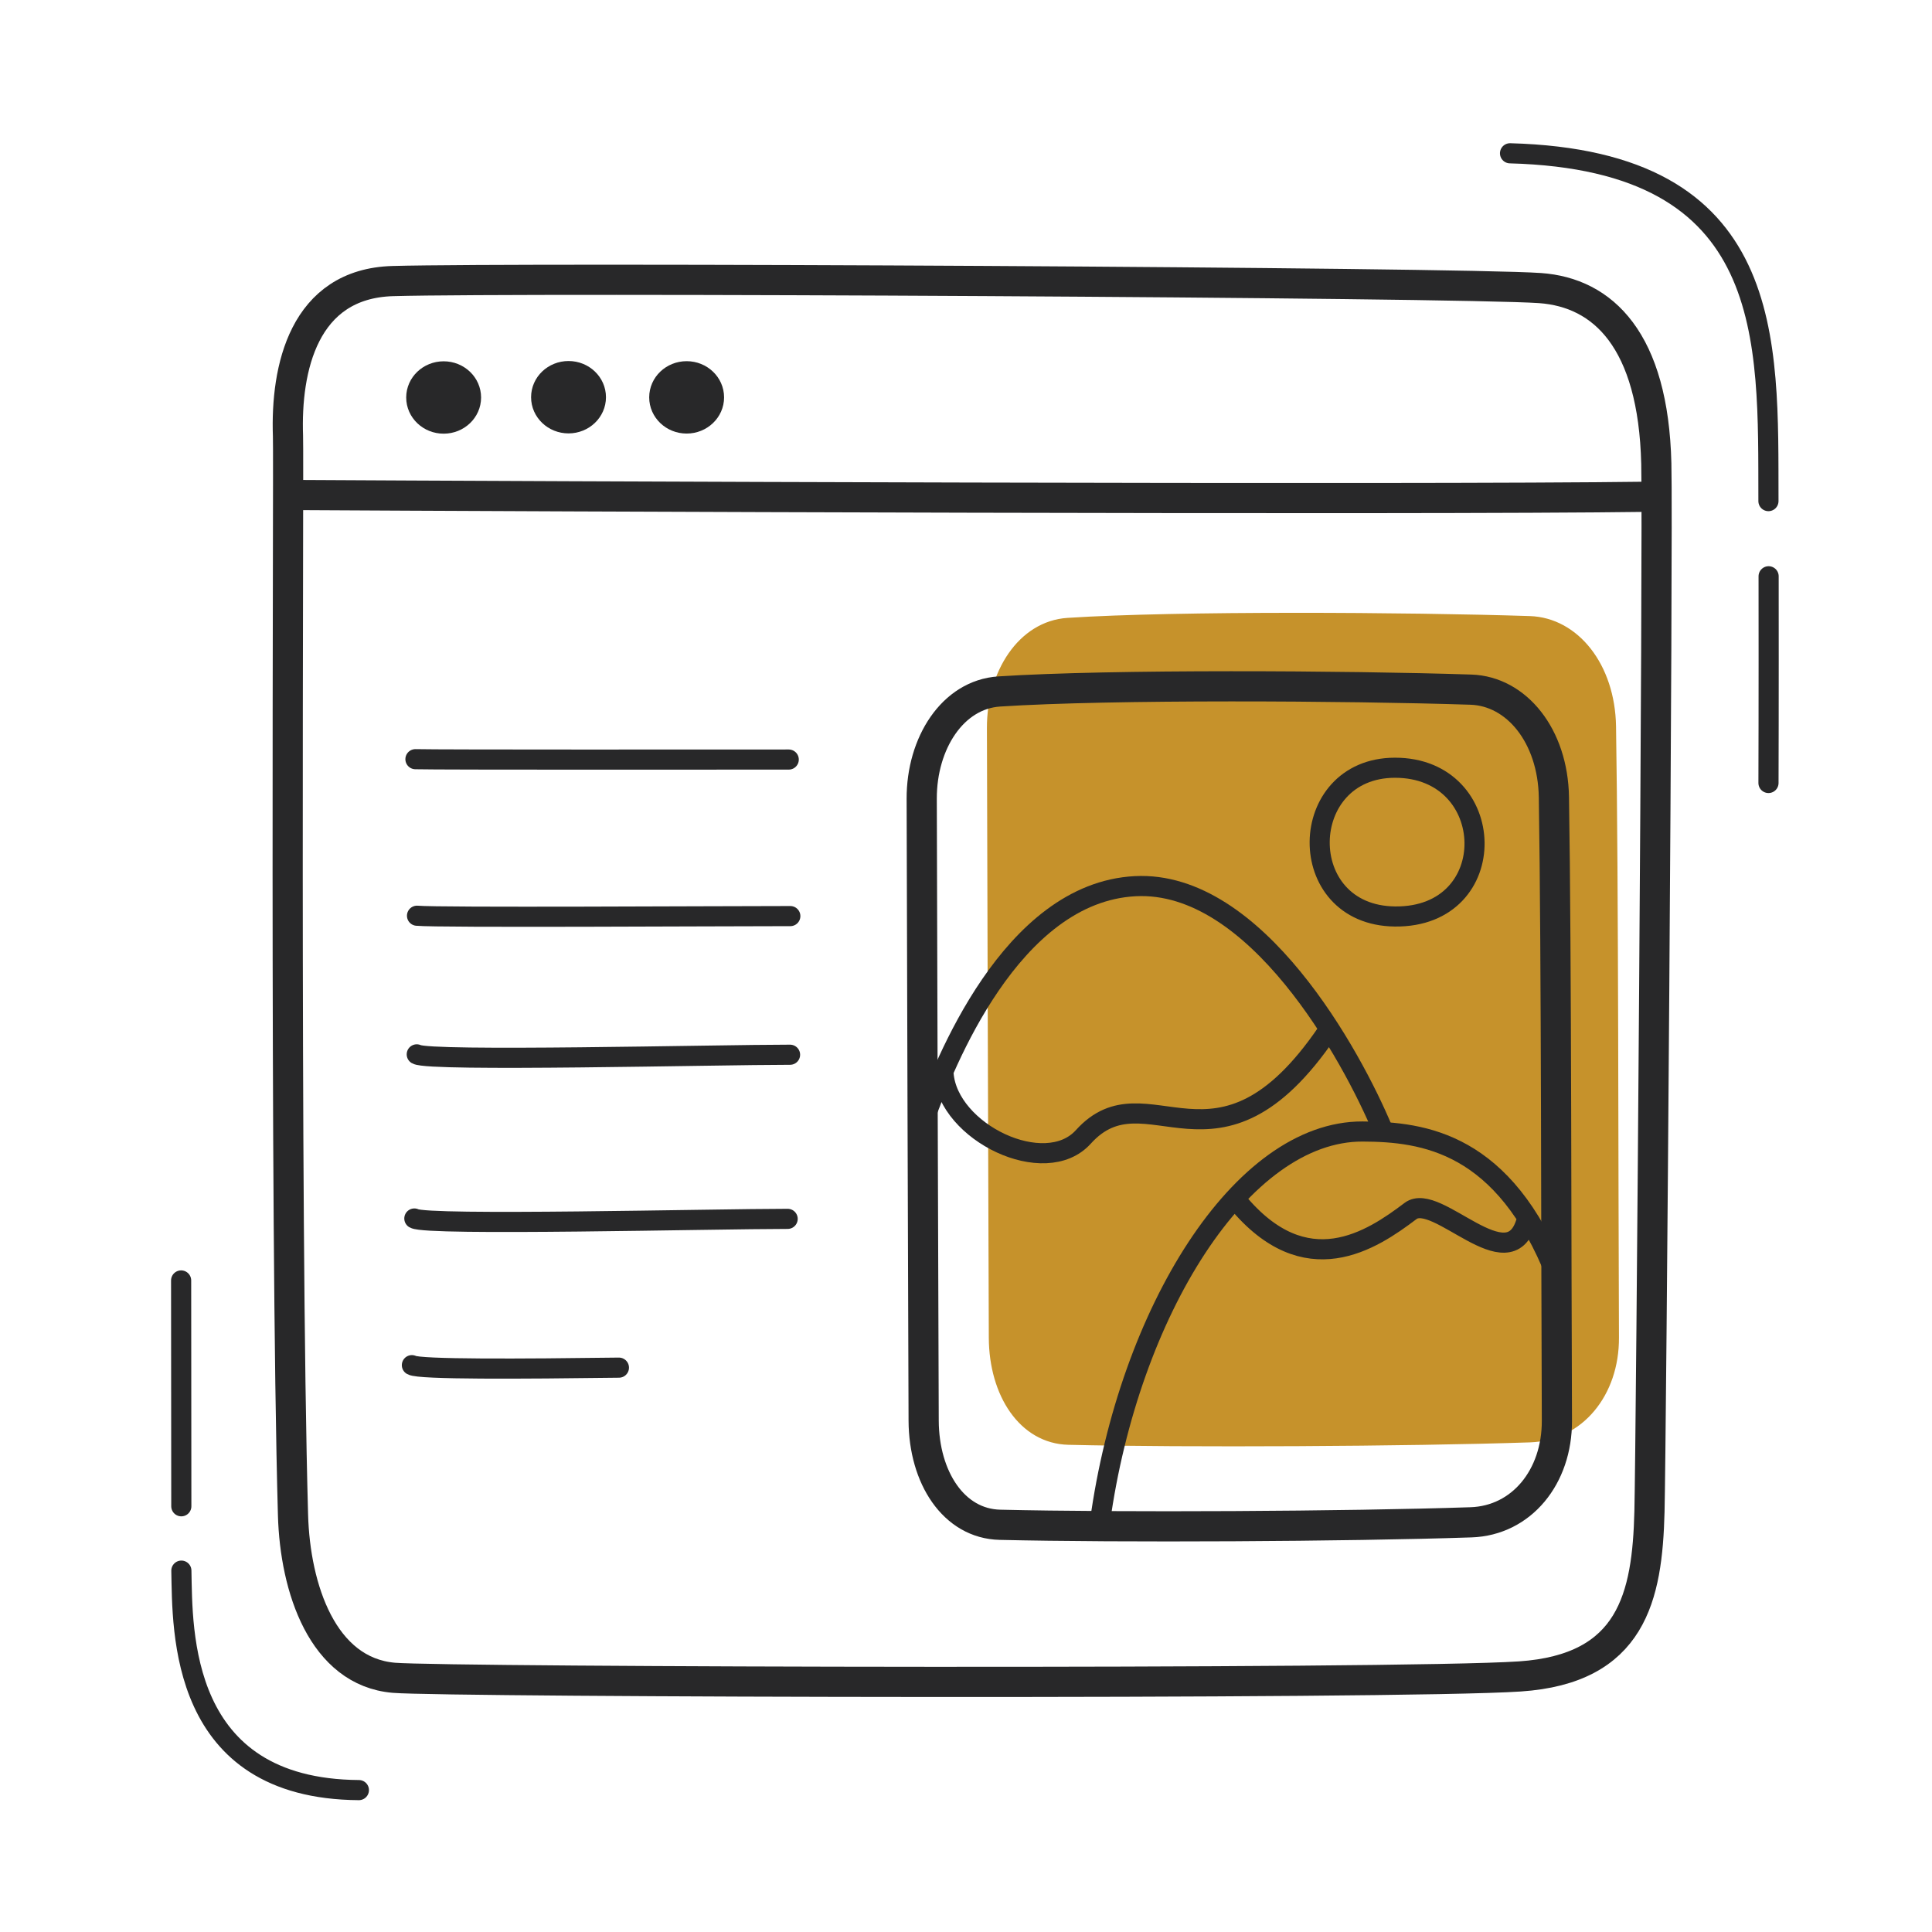
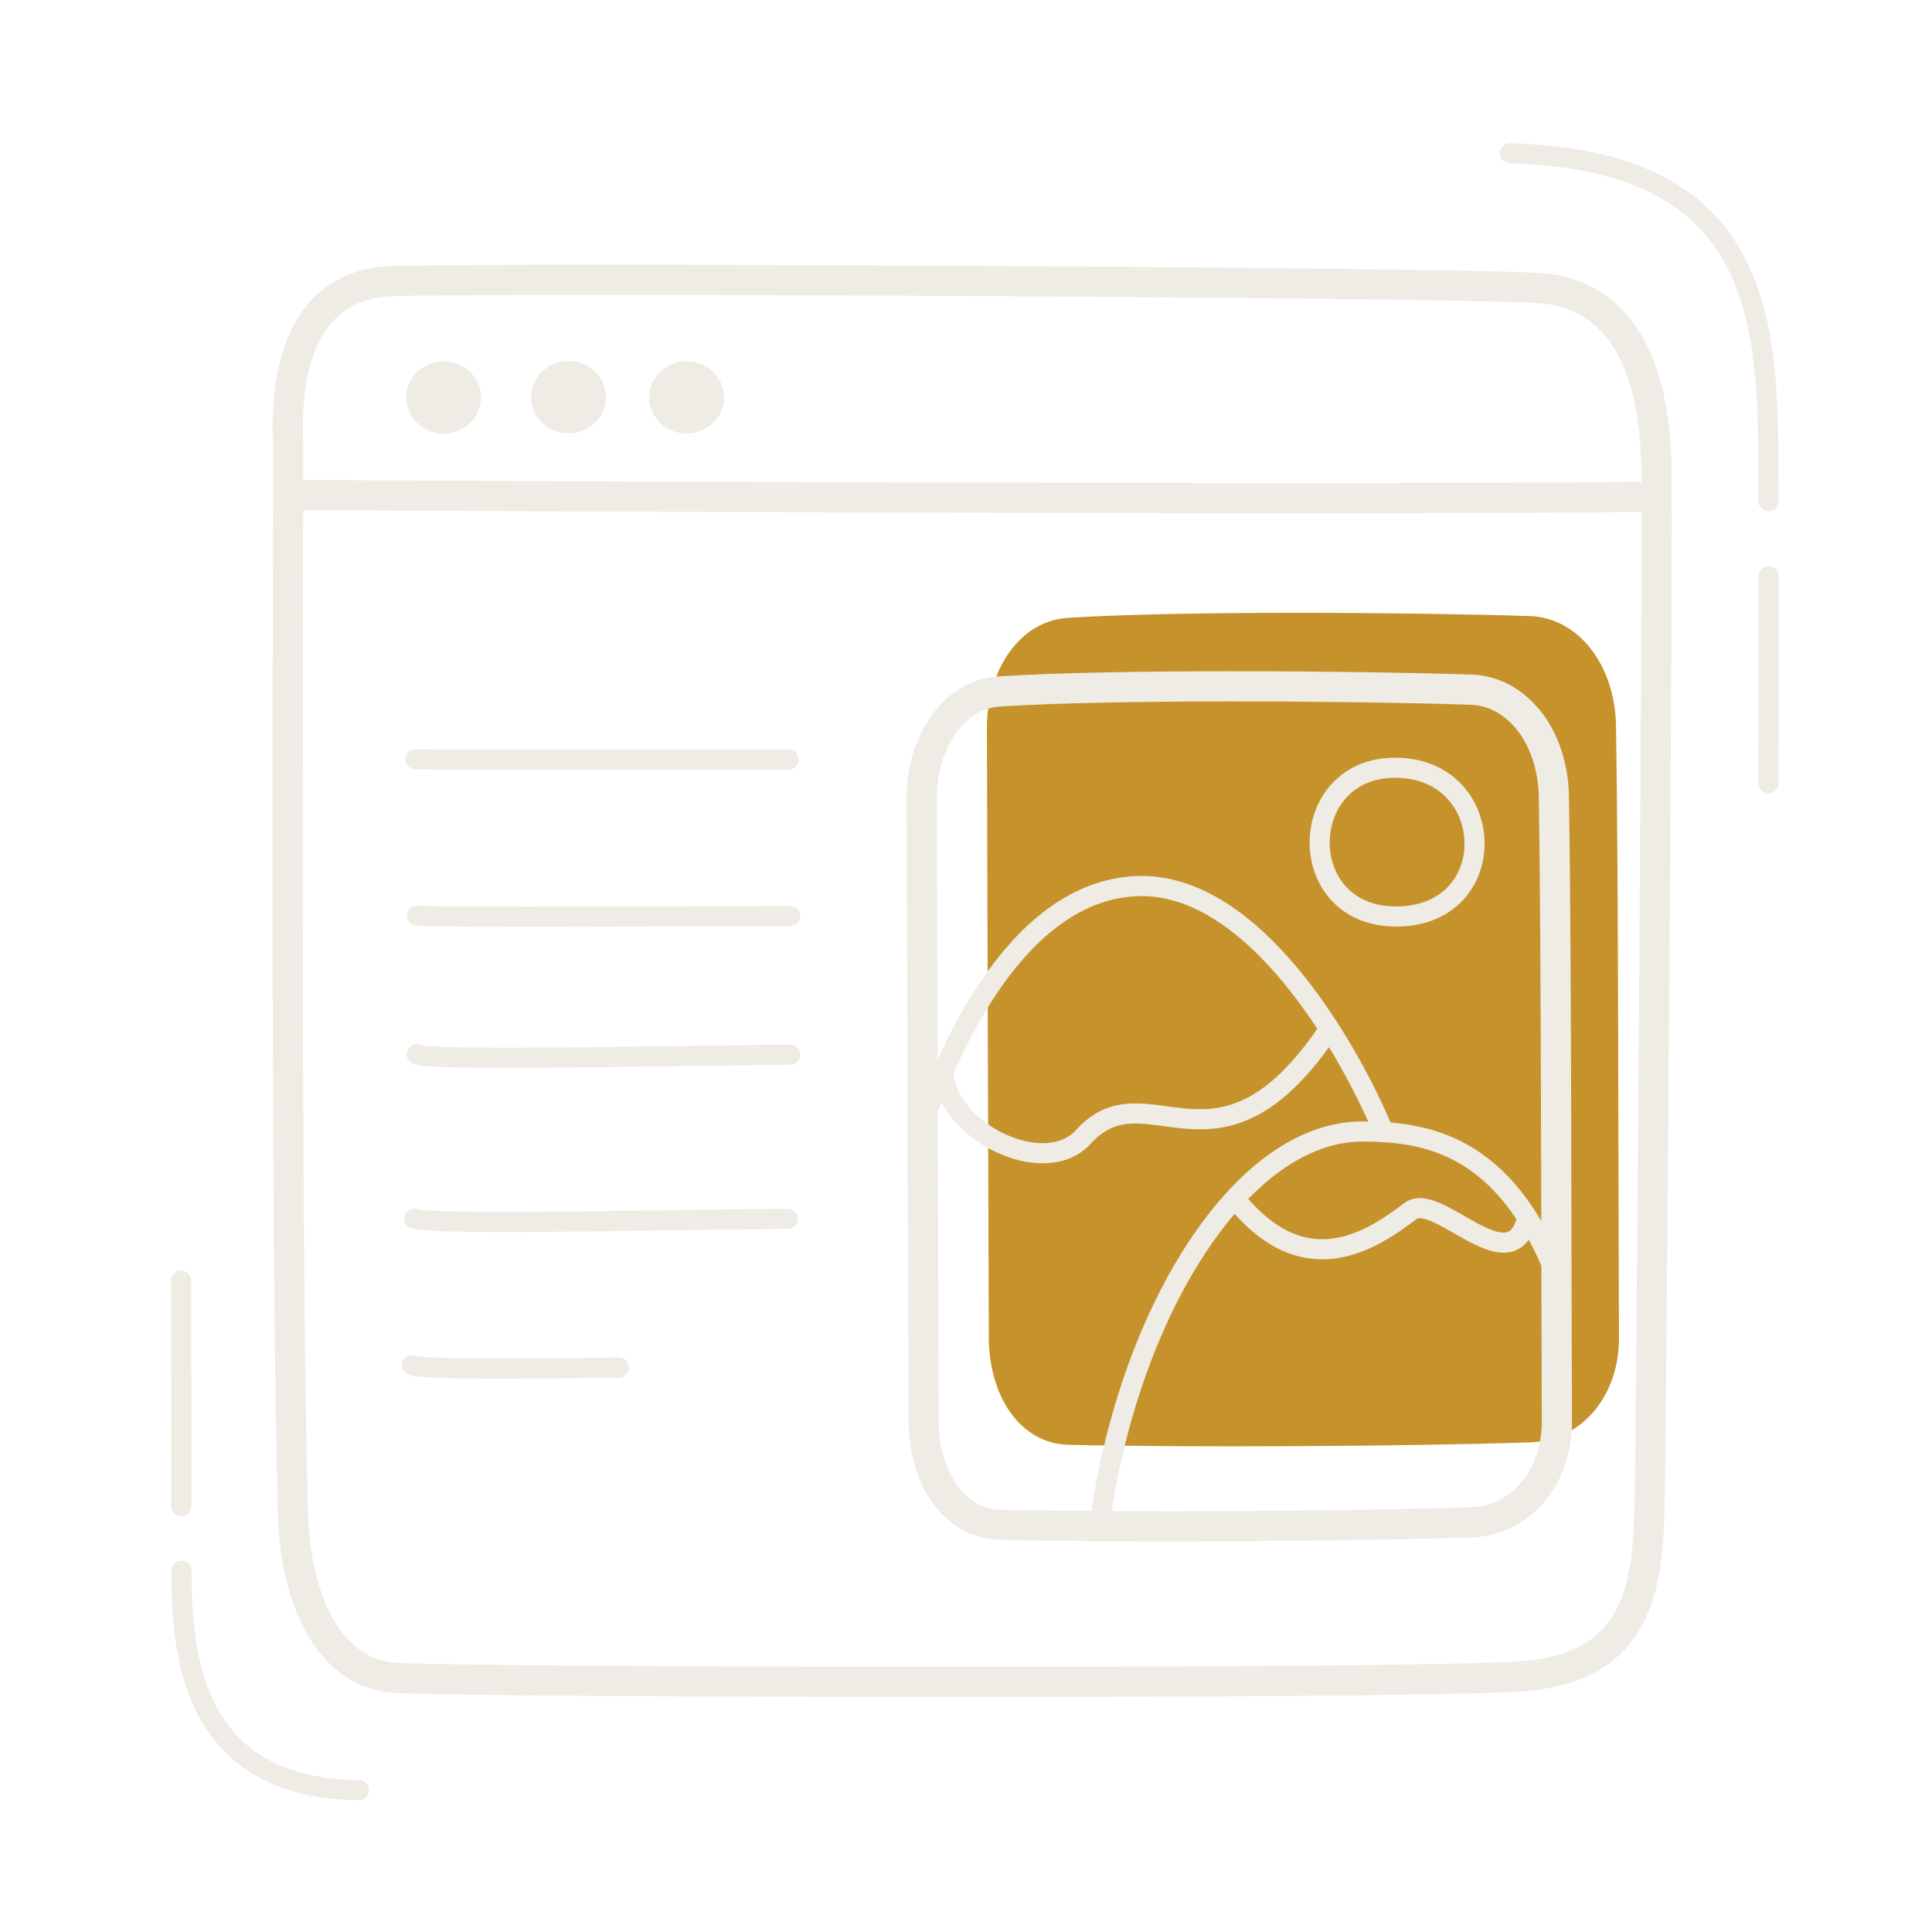
<svg xmlns="http://www.w3.org/2000/svg" xmlns:xlink="http://www.w3.org/1999/xlink" width="192" height="192" style="width:100%;height:100%;transform:translate3d(0,0,0);content-visibility:visible" viewBox="0 0 192 192">
  <defs>
    <clipPath id="e">
      <path d="M0 0h192v192H0z" />
    </clipPath>
    <clipPath id="l">
      <path d="M0 0h192v192H0z" />
    </clipPath>
    <clipPath id="f">
      <path d="M0 0h192v192H0z" />
    </clipPath>
    <clipPath id="i">
      <path d="M0 0h192v192H0z" />
    </clipPath>
    <clipPath id="h">
      <path d="M0 0h192v192H0z" />
    </clipPath>
    <mask id="n" mask-type="alpha">
      <use xlink:href="#a" />
    </mask>
    <mask id="m" mask-type="alpha">
      <use xlink:href="#b" />
    </mask>
    <mask id="k" mask-type="alpha">
      <use xlink:href="#c" />
    </mask>
    <mask id="g" mask-type="alpha">
      <use xlink:href="#d" />
    </mask>
    <g id="a" style="display:none">
      <path class="primary" />
      <path fill-opacity="0" stroke-linecap="round" stroke-linejoin="round" class="primary" />
    </g>
    <g id="b" style="display:none">
      <path />
      <path />
      <path />
      <path />
      <path />
      <path />
      <path />
      <path />
      <path />
      <path />
    </g>
    <g id="c" style="display:block">
-       <path fill="#282829" d="M164.63 49.5c.044 18.296-.552 94.314-.708 100.714-.209 8.516-1.76 15.64-12.887 16.389-12.143.819-106.664.582-111.899.133-7.077-.606-9.813-8.89-10.017-16.17-.712-25.4-.51-82.661-.488-101.316 27.869.125 105.494.75 135.999.25" class="primary" />
-       <path fill-opacity="0" stroke="#282829" stroke-linecap="round" stroke-linejoin="round" stroke-width="2.998" d="M164.63 49.5c.044 18.296-.552 94.314-.708 100.714-.209 8.516-1.76 15.64-12.887 16.389-12.143.819-106.664.582-111.899.133-7.077-.606-9.813-8.89-10.017-16.17-.712-25.4-.51-82.661-.488-101.316 27.869.125 105.494.75 135.999.25" class="primary" />
+       <path fill="#efece6" d="M164.63 49.5c.044 18.296-.552 94.314-.708 100.714-.209 8.516-1.76 15.64-12.887 16.389-12.143.819-106.664.582-111.899.133-7.077-.606-9.813-8.89-10.017-16.17-.712-25.4-.51-82.661-.488-101.316 27.869.125 105.494.75 135.999.25" class="primary" />
+       <path fill-opacity="0" stroke="#efece6" stroke-linecap="round" stroke-linejoin="round" stroke-width="2.998" d="M164.63 49.5c.044 18.296-.552 94.314-.708 100.714-.209 8.516-1.76 15.64-12.887 16.389-12.143.819-106.664.582-111.899.133-7.077-.606-9.813-8.89-10.017-16.17-.712-25.4-.51-82.661-.488-101.316 27.869.125 105.494.75 135.999.25" class="primary" />
    </g>
    <g id="d" style="display:block">
-       <path fill="#282829" d="M164.63 49.5c.044 18.296-.552 94.314-.708 100.714-.209 8.516-1.76 15.64-12.887 16.389-12.143.819-106.664.582-111.899.133-7.077-.606-9.813-8.89-10.017-16.17-.712-25.4-.51-82.661-.488-101.316 27.869.125 105.494.75 135.999.25" class="primary" />
-       <path fill-opacity="0" stroke="#282829" stroke-linecap="round" stroke-linejoin="round" stroke-width="2.998" d="M164.63 49.5c.044 18.296-.552 94.314-.708 100.714-.209 8.516-1.76 15.64-12.887 16.389-12.143.819-106.664.582-111.899.133-7.077-.606-9.813-8.89-10.017-16.17-.712-25.4-.51-82.661-.488-101.316 27.869.125 105.494.75 135.999.25" class="primary" />
+       <path fill="#efece6" d="M164.63 49.5c.044 18.296-.552 94.314-.708 100.714-.209 8.516-1.76 15.64-12.887 16.389-12.143.819-106.664.582-111.899.133-7.077-.606-9.813-8.89-10.017-16.17-.712-25.4-.51-82.661-.488-101.316 27.869.125 105.494.75 135.999.25" class="primary" />
+       <path fill-opacity="0" stroke="#efece6" stroke-linecap="round" stroke-linejoin="round" stroke-width="2.998" d="M164.63 49.5c.044 18.296-.552 94.314-.708 100.714-.209 8.516-1.76 15.64-12.887 16.389-12.143.819-106.664.582-111.899.133-7.077-.606-9.813-8.89-10.017-16.17-.712-25.4-.51-82.661-.488-101.316 27.869.125 105.494.75 135.999.25" class="primary" />
    </g>
  </defs>
  <g clip-path="url(#e)">
    <g clip-path="url(#f)" style="display:block">
      <g style="display:block">
        <path fill="#c6922b" d="M98.579 72.355c-.015-5.412 3.009-10.156 7.54-10.452 10.883-.711 33.894-.567 45.902-.178 4.459.144 7.982 4.517 8.079 10.471.252 15.551.217 45.384.291 60.738.026 5.491-3.45 9.742-8.348 9.907-12.054.406-34.32.518-45.858.242-4.489-.108-7.395-4.594-7.418-10.142-.062-15.43-.145-45.406-.188-60.586" class="secondary" />
        <path fill="none" stroke="#c6922b" stroke-linecap="round" stroke-linejoin="round" d="M98.579 72.355c-.015-5.412 3.009-10.156 7.54-10.452 10.883-.711 33.894-.567 45.902-.178 4.459.144 7.982 4.517 8.079 10.471.252 15.551.217 45.384.291 60.738.026 5.491-3.45 9.742-8.348 9.907-12.054.406-34.32.518-45.858.242-4.489-.108-7.395-4.594-7.418-10.142-.062-15.43-.145-45.406-.188-60.586" class="secondary" />
      </g>
      <g style="display:block">
-         <path fill="#282829" d="M46.811 39.502c0 1.435-1.218 2.598-2.722 2.598s-2.723-1.163-2.723-2.598 1.219-2.598 2.723-2.598 2.722 1.163 2.722 2.598" class="primary" />
-         <path fill="none" stroke="#282829" stroke-linecap="round" stroke-linejoin="round" stroke-width="1.997" d="M46.811 39.502c0 1.435-1.218 2.598-2.722 2.598s-2.723-1.163-2.723-2.598 1.219-2.598 2.723-2.598 2.722 1.163 2.722 2.598" class="primary" />
-         <path fill="#282829" d="M59.222 39.474c0 1.435-1.219 2.598-2.723 2.598s-2.722-1.163-2.722-2.598 1.218-2.598 2.722-2.598 2.723 1.163 2.723 2.598" class="primary" />
-         <path fill="none" stroke="#282829" stroke-linecap="round" stroke-linejoin="round" stroke-width="1.997" d="M59.222 39.474c0 1.435-1.219 2.598-2.723 2.598s-2.722-1.163-2.722-2.598 1.218-2.598 2.722-2.598 2.723 1.163 2.723 2.598" class="primary" />
-         <path fill="#282829" d="M70.96 39.49c0 1.435-1.219 2.598-2.723 2.598s-2.722-1.163-2.722-2.598 1.218-2.598 2.722-2.598 2.723 1.163 2.723 2.598" class="primary" />
-         <path fill="none" stroke="#282829" stroke-linecap="round" stroke-linejoin="round" stroke-width="1.997" d="M70.96 39.49c0 1.435-1.219 2.598-2.723 2.598s-2.722-1.163-2.722-2.598 1.218-2.598 2.722-2.598 2.723 1.163 2.723 2.598" class="primary" />
-         <path fill="none" stroke="#282829" stroke-linecap="round" stroke-linejoin="round" stroke-width="2.998" d="M163.83 49.368c-23.966.325-111.343-.04-134.382-.173m-.829-5.872c-.234-6.658 1.529-15.145 10.43-15.391 13.165-.366 105.836.121 113.991.696 6.286.444 11.271 5.196 11.562 17.447.181 7.629-.51 97.169-.68 104.139-.209 8.516-1.76 15.64-12.887 16.389-12.143.819-106.664.582-111.899.133-7.077-.606-9.813-8.89-10.017-16.17-.842-30.031-.406-104.598-.5-107.243" class="primary" />
+         <path fill="#efece6" d="M46.811 39.502c0 1.435-1.218 2.598-2.722 2.598s-2.723-1.163-2.723-2.598 1.219-2.598 2.723-2.598 2.722 1.163 2.722 2.598" class="primary" />
+         <path fill="none" stroke="#efece6" stroke-linecap="round" stroke-linejoin="round" stroke-width="1.997" d="M46.811 39.502c0 1.435-1.218 2.598-2.722 2.598s-2.723-1.163-2.723-2.598 1.219-2.598 2.723-2.598 2.722 1.163 2.722 2.598" class="primary" />
+         <path fill="#efece6" d="M59.222 39.474c0 1.435-1.219 2.598-2.723 2.598s-2.722-1.163-2.722-2.598 1.218-2.598 2.722-2.598 2.723 1.163 2.723 2.598" class="primary" />
+         <path fill="none" stroke="#efece6" stroke-linecap="round" stroke-linejoin="round" stroke-width="1.997" d="M59.222 39.474c0 1.435-1.219 2.598-2.723 2.598s-2.722-1.163-2.722-2.598 1.218-2.598 2.722-2.598 2.723 1.163 2.723 2.598" class="primary" />
+         <path fill="#efece6" d="M70.96 39.49c0 1.435-1.219 2.598-2.723 2.598s-2.722-1.163-2.722-2.598 1.218-2.598 2.722-2.598 2.723 1.163 2.723 2.598" class="primary" />
+         <path fill="none" stroke="#efece6" stroke-linecap="round" stroke-linejoin="round" stroke-width="1.997" d="M70.96 39.49c0 1.435-1.219 2.598-2.723 2.598s-2.722-1.163-2.722-2.598 1.218-2.598 2.722-2.598 2.723 1.163 2.723 2.598" class="primary" />
+         <path fill="none" stroke="#efece6" stroke-linecap="round" stroke-linejoin="round" stroke-width="2.998" d="M163.83 49.368c-23.966.325-111.343-.04-134.382-.173m-.829-5.872c-.234-6.658 1.529-15.145 10.43-15.391 13.165-.366 105.836.121 113.991.696 6.286.444 11.271 5.196 11.562 17.447.181 7.629-.51 97.169-.68 104.139-.209 8.516-1.76 15.64-12.887 16.389-12.143.819-106.664.582-111.899.133-7.077-.606-9.813-8.89-10.017-16.17-.842-30.031-.406-104.598-.5-107.243" class="primary" />
      </g>
-       <path fill="none" stroke="#282829" stroke-linecap="round" stroke-linejoin="round" stroke-width="2.001" d="M13.445 2.956v-.13c-.047-15.909.88-33.725-25.681-34.436m25.685 62.578s.031-8.372.013-20.542" class="primary" style="display:block" transform="translate(162.301 46.844)" />
-       <path fill="none" stroke="#282829" stroke-linecap="round" stroke-linejoin="round" stroke-width="2.001" d="m-9.137-2.855-.019-22.442M8.51 25.351C-9.392 25.23-9.003 9.488-9.132 3.541q0 0 0 0" class="primary" style="display:block" transform="translate(27.156 152.547)" />
-       <path fill="none" stroke="#282829" stroke-linecap="round" stroke-linejoin="round" stroke-width="2" d="M1.771 30.187c-9.727.127-19.853.191-20.575-.247m37.343-14.539c-7.351 0-35.868.71-37.099-.036M18.778-.91c-7.351 0-35.867.709-37.098-.037m37.124-13.741c-7.351 0-34.956.17-37.098-.036m36.941-15.521c-7.351 0-34.62.029-37.098-.036" class="primary" style="display:block" transform="translate(59.737 105.728)" />
+       <path fill="none" stroke="#efece6" stroke-linecap="round" stroke-linejoin="round" stroke-width="2.001" d="M13.445 2.956v-.13c-.047-15.909.88-33.725-25.681-34.436m25.685 62.578s.031-8.372.013-20.542" class="primary" style="display:block" transform="translate(162.301 46.844)" />
+       <path fill="none" stroke="#efece6" stroke-linecap="round" stroke-linejoin="round" stroke-width="2.001" d="m-9.137-2.855-.019-22.442M8.51 25.351C-9.392 25.23-9.003 9.488-9.132 3.541q0 0 0 0" class="primary" style="display:block" transform="translate(27.156 152.547)" />
+       <path fill="none" stroke="#efece6" stroke-linecap="round" stroke-linejoin="round" stroke-width="2" d="M1.771 30.187c-9.727.127-19.853.191-20.575-.247m37.343-14.539c-7.351 0-35.868.71-37.099-.036M18.778-.91c-7.351 0-35.867.709-37.098-.037m37.124-13.741c-7.351 0-34.956.17-37.098-.036m36.941-15.521c-7.351 0-34.62.029-37.098-.036" class="primary" style="display:block" transform="translate(59.737 105.728)" />
      <g mask="url(#g)" style="display:block">
-         <g fill="none" stroke="#282829" stroke-linecap="round" stroke-linejoin="round" clip-path="url(#h)" transform="translate(0 -105.5)">
+         <g fill="none" stroke="#efece6" stroke-linecap="round" stroke-linejoin="round" clip-path="url(#h)" transform="translate(0 -105.5)">
          <path stroke-width="3" d="M-31.562-30.566c-.016-5.521 3.073-10.36 7.7-10.662 11.114-.726 34.613-.579 46.876-.182 4.554.147 8.151 4.607 8.25 10.681.257 15.864.222 46.299.298 61.962.027 5.602-3.524 9.937-8.526 10.106-12.31.414-35.047.528-46.83.246-4.584-.11-7.552-4.687-7.575-10.346-.064-15.74-.149-46.32-.193-61.805" class="primary" style="display:block" transform="translate(123.161 109.946)" />
          <path stroke-width="1.997" d="M-.212 7.391c-10.13-.108-9.824-14.77-.004-14.782 10.341-.012 10.753 14.896.004 14.782" class="primary" style="display:block" transform="translate(138.843 83.688)" />
          <path stroke-width="2" d="M22.749 10.968c-3.086-7.395-12.63-24.841-24.599-24.23-12.391.633-19.047 17.896-20.899 22.976m39.975-8.478C6.263 17.359-.67 4.623-7.016 11.657c-3.797 4.208-13.451-.448-13.891-6.29" class="primary" style="display:block" transform="translate(114.674 101.329)" />
          <path stroke-width="1.999" d="M19.683-10.464c-1.743 6.039-8.915-2.991-11.503-1.034-3.868 2.926-10.407 7.307-17.247-.978m31.753 7.422C17.48-18.304 9.519-19.376 3.408-19.397c-12.031-.04-23.217 17.945-26.094 38.794" class="primary" style="display:block" transform="translate(131.999 131.845)" />
        </g>
      </g>
-       <g fill="none" stroke="#282829" stroke-linecap="round" stroke-linejoin="round" clip-path="url(#i)" mask="url(#k)" style="display:block">
+       <g fill="none" stroke="#efece6" stroke-linecap="round" stroke-linejoin="round" clip-path="url(#i)" mask="url(#k)" style="display:block">
        <path stroke-width="3" d="M-31.562-30.566c-.016-5.521 3.073-10.36 7.7-10.662 11.114-.726 34.613-.579 46.876-.182 4.554.147 8.151 4.607 8.25 10.681.257 15.864.222 46.299.298 61.962.027 5.602-3.524 9.937-8.526 10.106-12.31.414-35.047.528-46.83.246-4.584-.11-7.552-4.687-7.575-10.346-.064-15.74-.149-46.32-.193-61.805" class="primary" style="display:block" transform="translate(123.161 109.946)" />
        <path stroke-width="1.997" d="M-.212 7.391c-10.13-.108-9.824-14.77-.004-14.782 10.341-.012 10.753 14.896.004 14.782" class="primary" style="display:block" transform="translate(138.843 83.688)" />
        <path stroke-width="2" d="M22.749 10.968c-3.086-7.395-12.63-24.841-24.599-24.23-12.391.633-19.047 17.896-20.899 22.976m39.975-8.478C6.263 17.359-.67 4.623-7.016 11.657c-3.797 4.208-13.451-.448-13.891-6.29" class="primary" style="display:block" transform="translate(114.674 101.329)" />
        <path stroke-width="1.999" d="M19.683-10.464c-1.743 6.039-8.915-2.991-11.503-1.034-3.868 2.926-10.407 7.307-17.247-.978m31.753 7.422C17.48-18.304 9.519-19.376 3.408-19.397c-12.031-.04-23.217 17.945-26.094 38.794" class="primary" style="display:block" transform="translate(131.999 131.845)" />
      </g>
    </g>
    <g clip-path="url(#l)" style="display:none">
      <g mask="url(#m)" style="display:none">
        <path class="secondary" />
        <path fill="none" class="secondary" />
      </g>
      <g style="display:none">
        <path class="primary" />
        <path fill="none" class="primary" />
        <path class="primary" />
        <path fill="none" class="primary" />
        <path class="primary" />
        <path fill="none" class="primary" />
        <path fill="none" class="primary" />
      </g>
      <path fill="none" class="primary" style="display:none" />
      <path fill="none" class="primary" style="display:none" />
      <path fill="none" class="primary" style="display:none" />
      <path fill="none" class="primary" style="display:none" />
      <path fill="none" class="primary" style="display:none" />
      <path fill="none" class="primary" style="display:none" />
      <path fill="none" class="primary" style="display:none" />
      <path fill="none" class="primary" style="display:none" />
      <path fill="none" class="primary" style="display:none" />
      <path fill="none" class="primary" style="display:none" />
      <path fill="none" class="primary" style="display:none" />
      <path fill="none" class="primary" style="display:none" />
      <path fill="none" class="primary" style="display:none" />
      <g mask="url(#n)" style="display:none">
        <path fill="none" class="primary" />
      </g>
      <path fill="none" class="primary" style="display:none" />
    </g>
  </g>
</svg>
